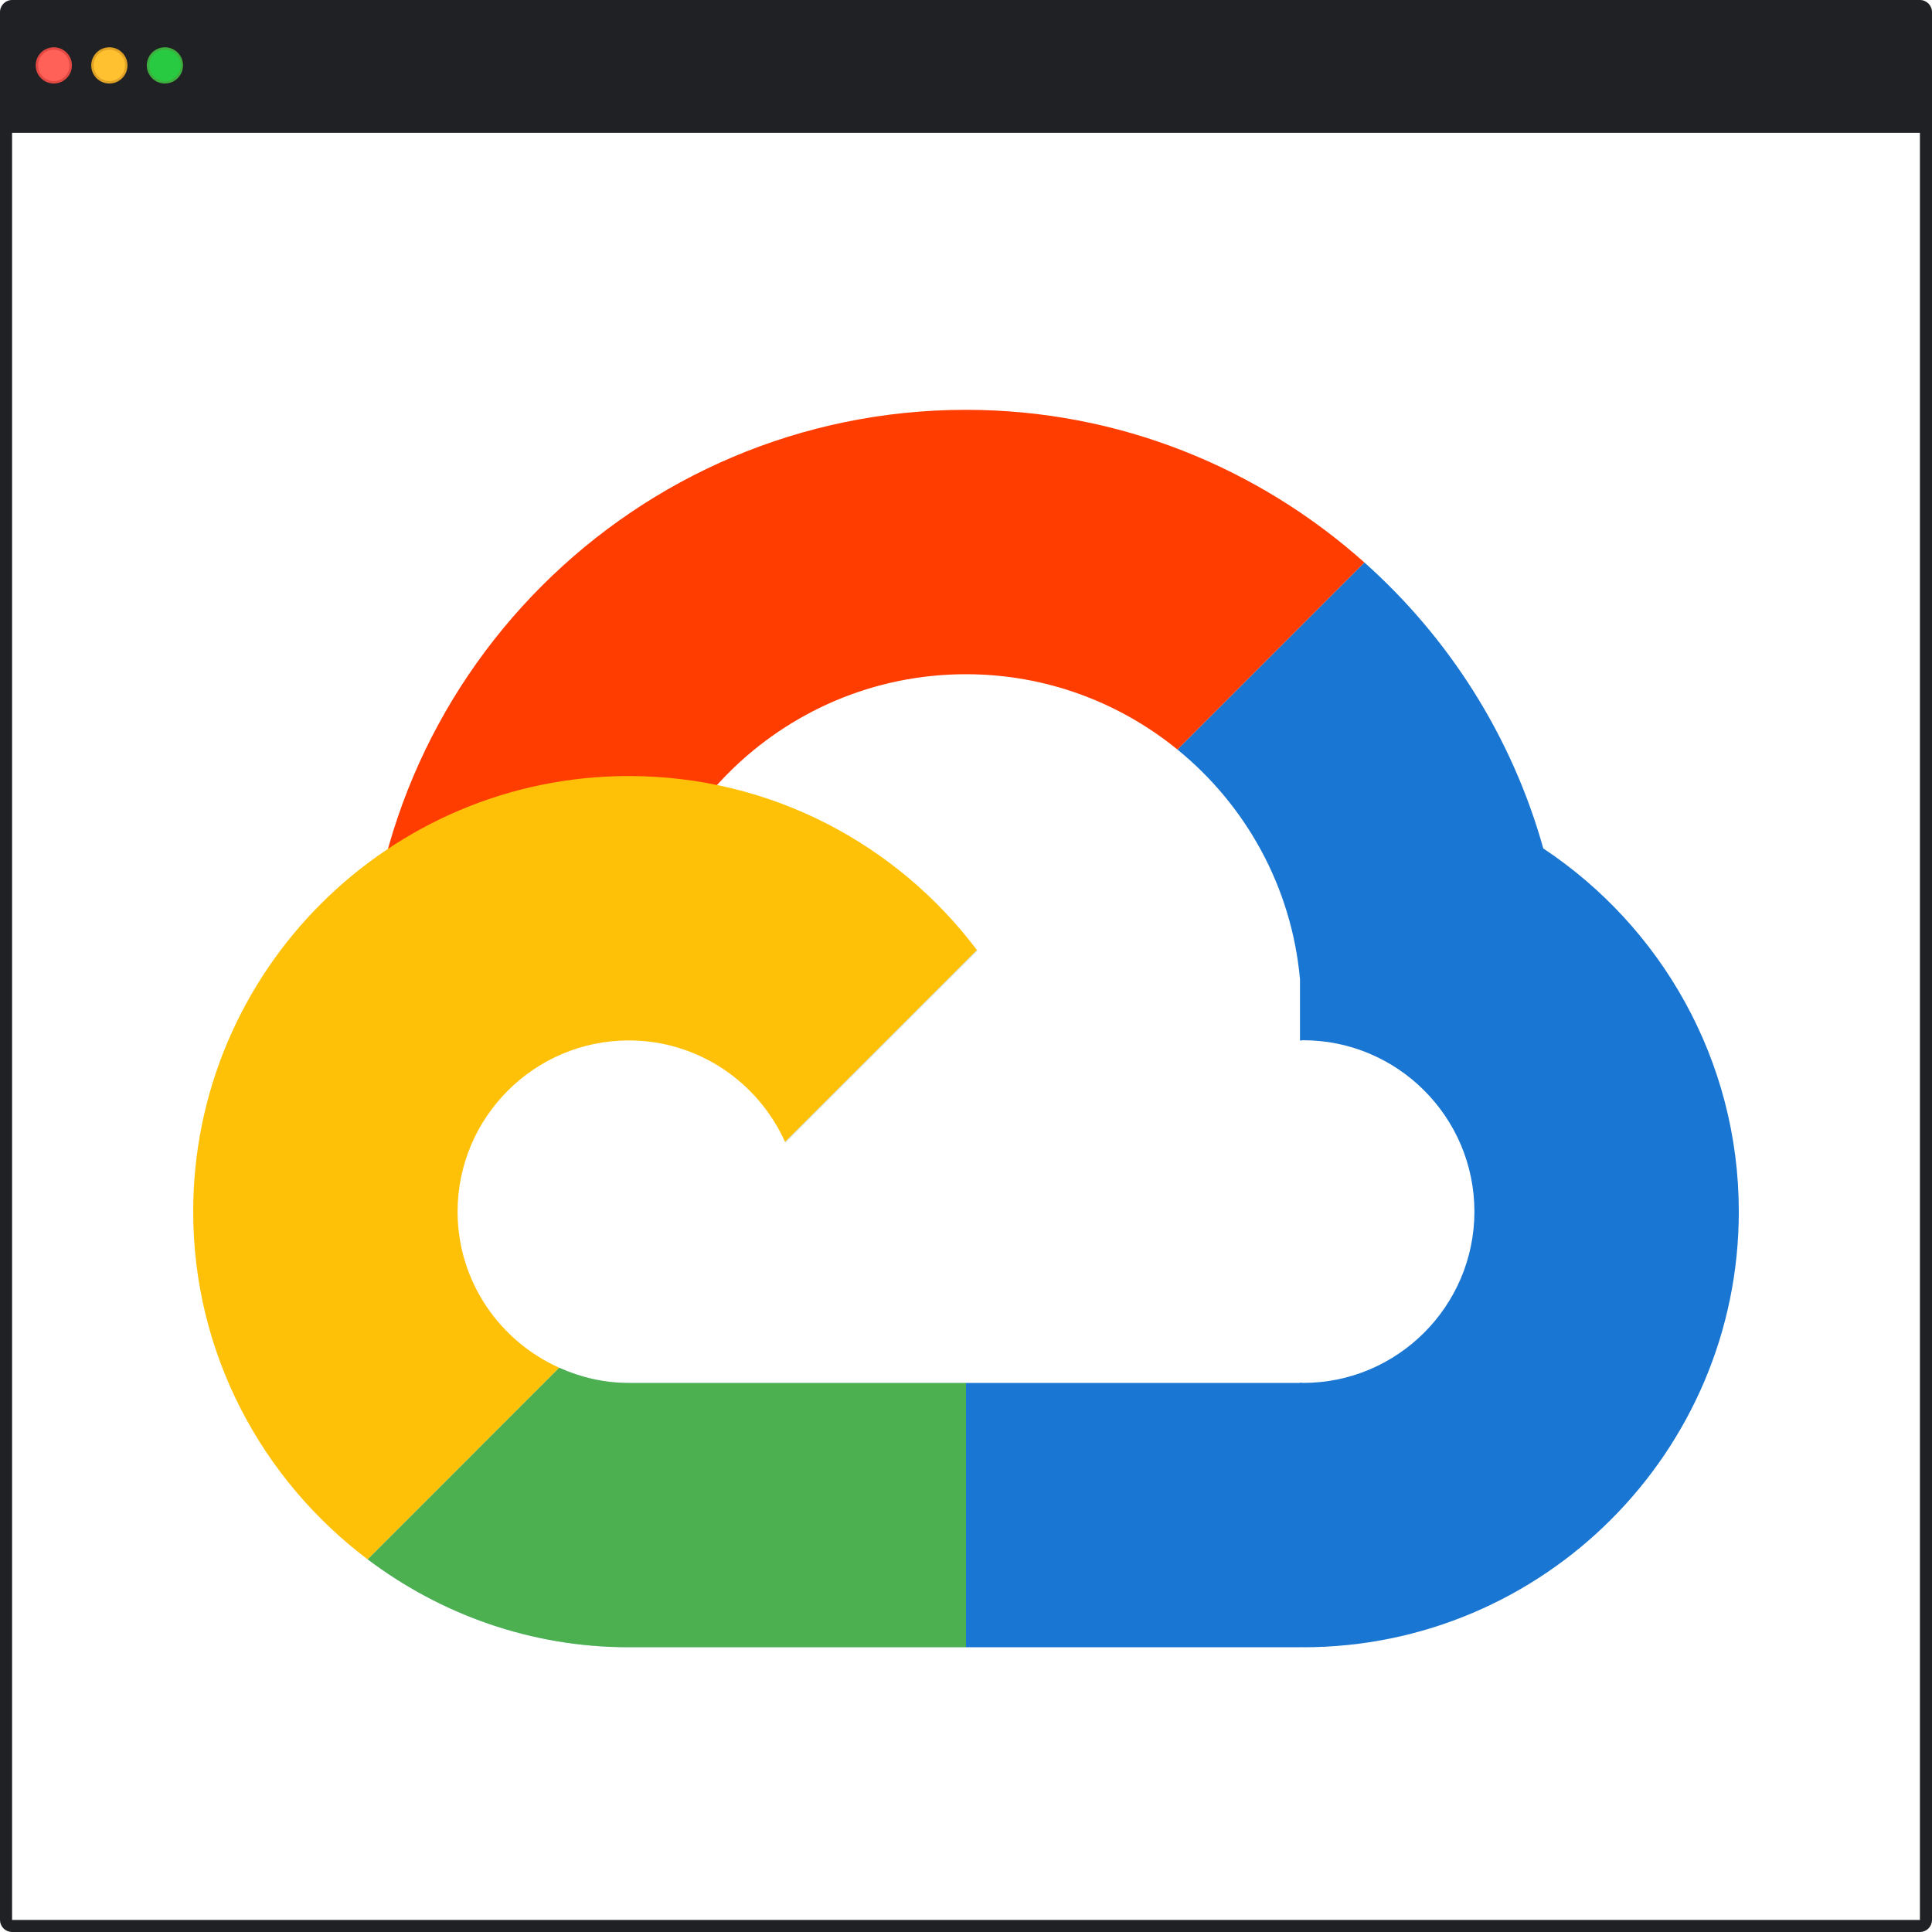
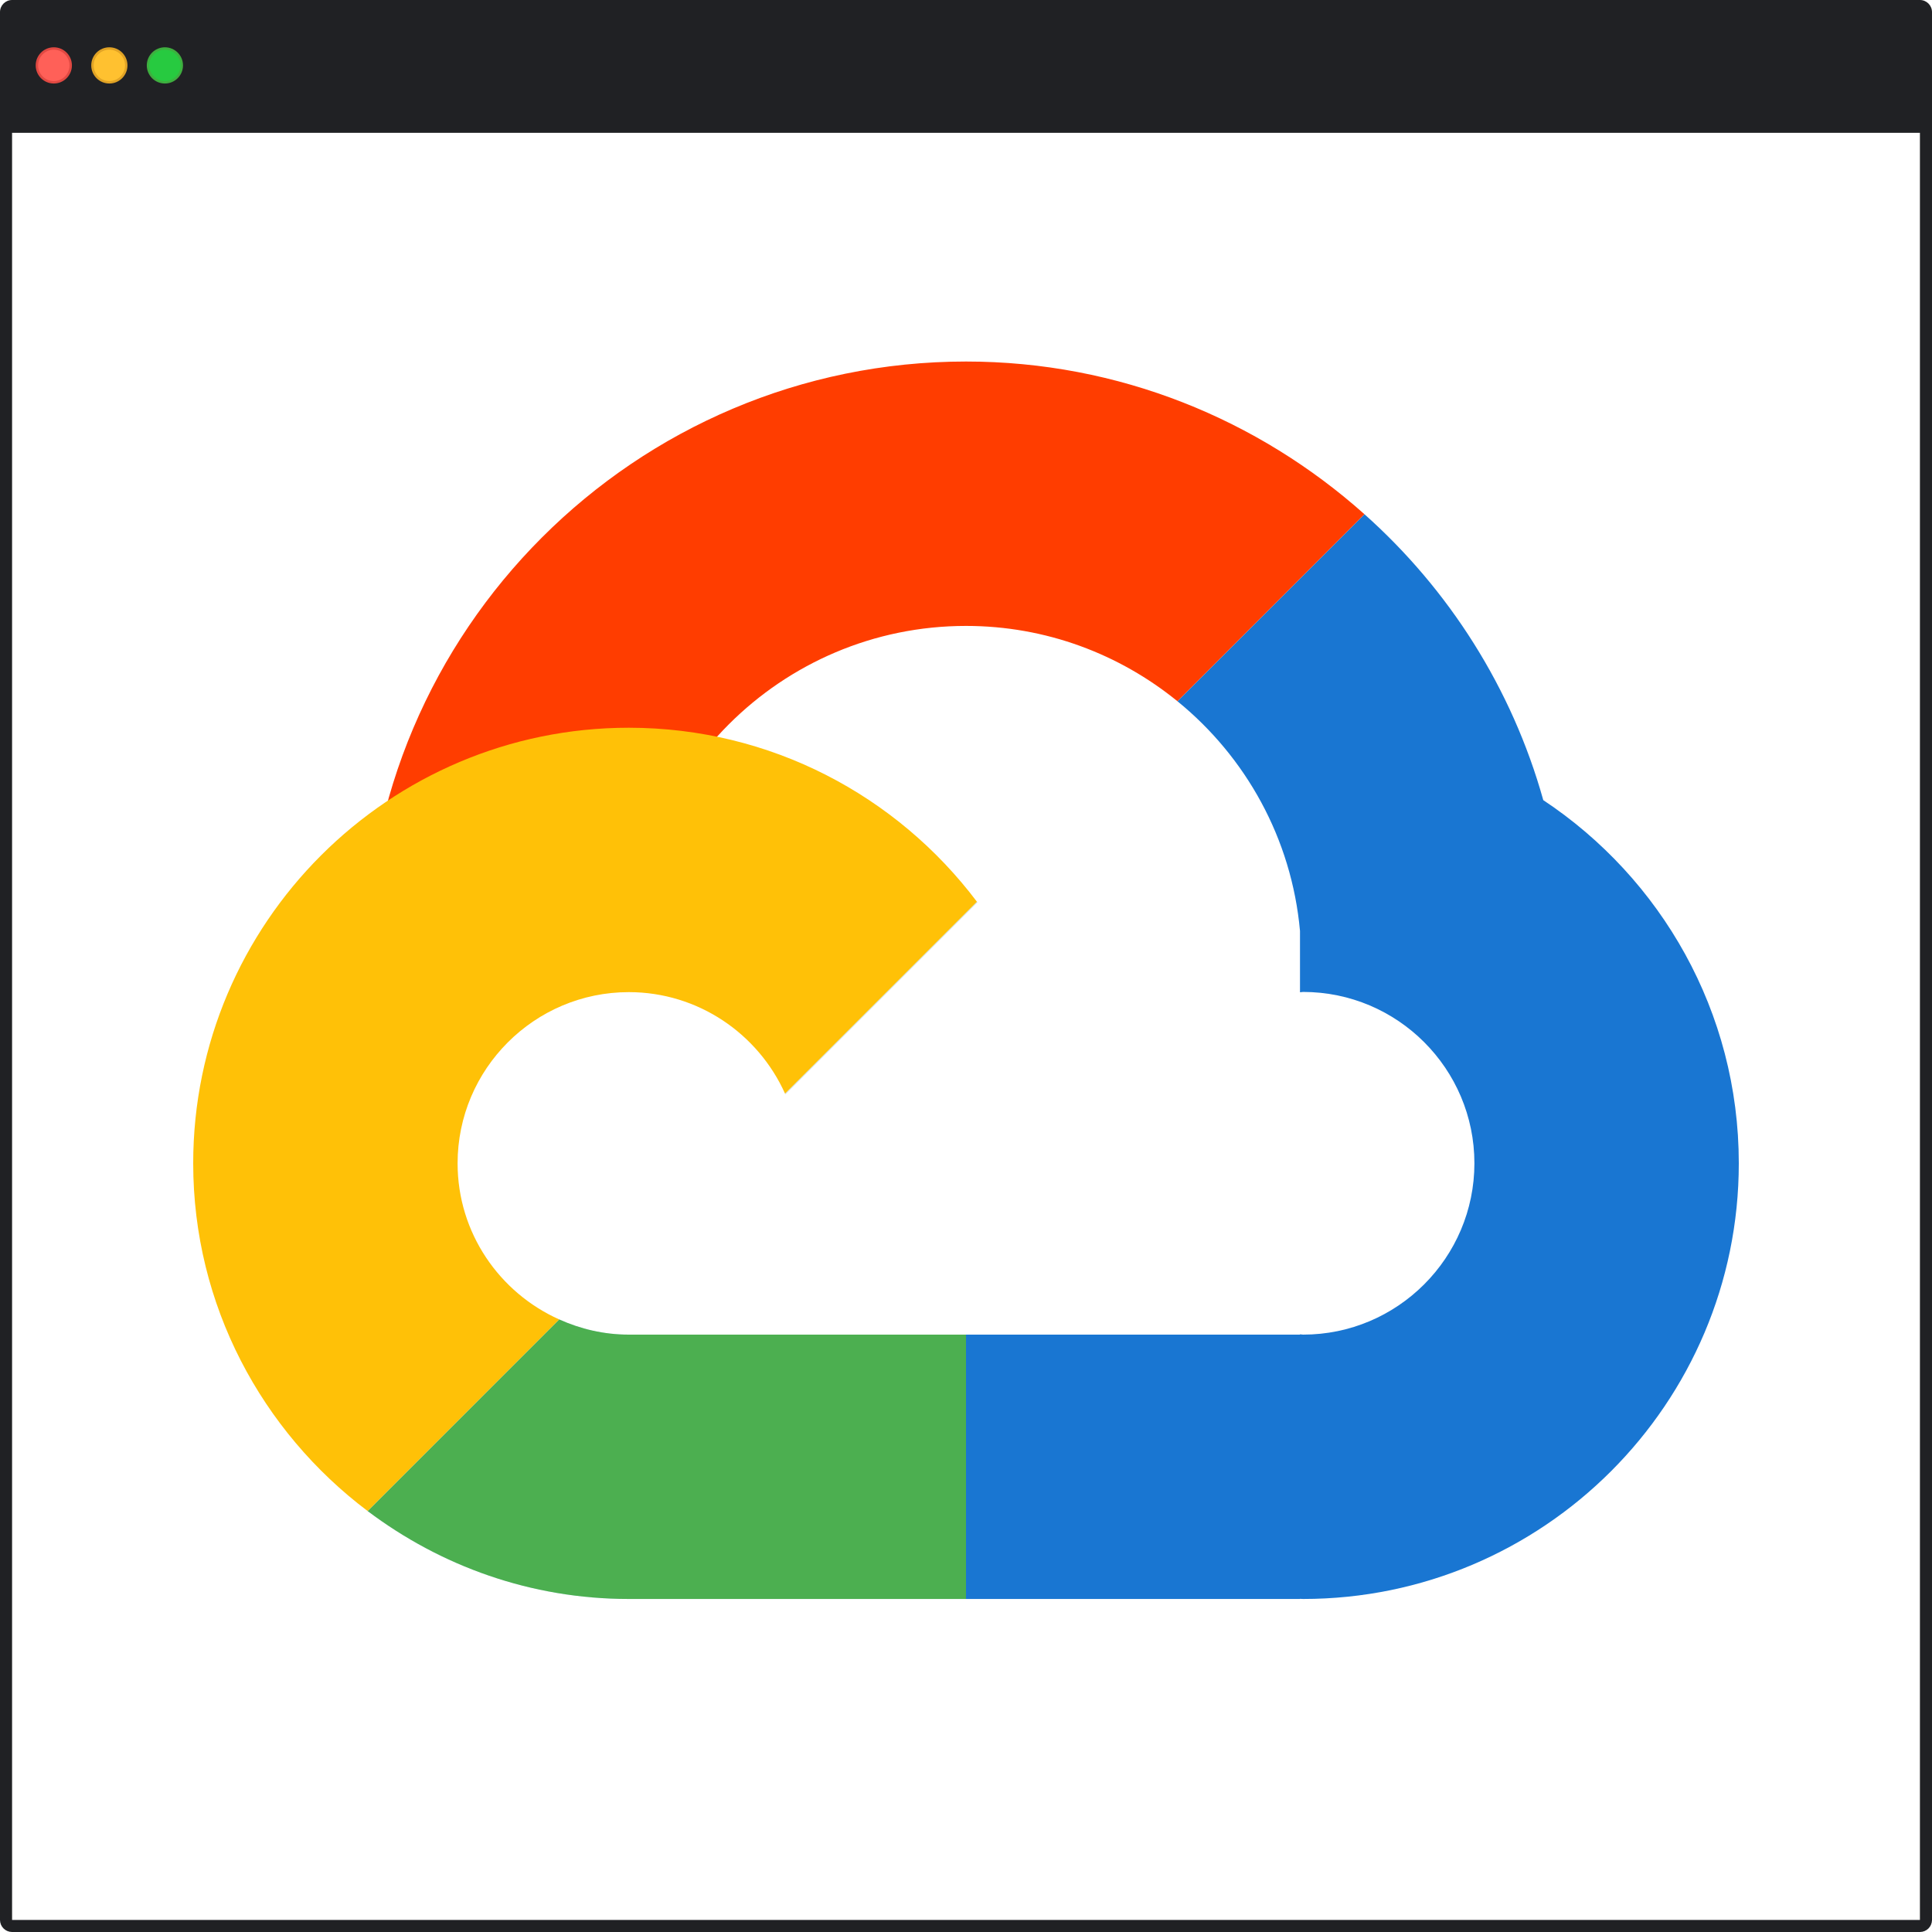
<svg xmlns="http://www.w3.org/2000/svg" width="40" height="40" viewBox="0 0 40 40" fill="none">
  <rect width="40" height="40" fill="white" />
  <rect x="0.125" y="2.287" width="39.75" height="37.588" rx="0.125" stroke="#202124" stroke-width="0.25" />
  <path d="M0 0.25C0 0.112 0.112 0 0.25 0H39.75C39.888 0 40 0.112 40 0.25V2.75H0V0.25Z" fill="#202124" />
  <circle cx="1.114" cy="1.354" r="0.35" fill="#FF6058" stroke="#E14942" stroke-width="0.05" />
  <circle cx="2.264" cy="1.354" r="0.35" fill="#FFC130" stroke="#E1A325" stroke-width="0.05" />
  <circle cx="3.414" cy="1.354" r="0.35" fill="#27CA40" stroke="#3EAF3F" stroke-width="0.05" />
  <g clip-path="url(#clip0_1_669)">
-     <path d="M31.952 17.566C31.303 15.247 29.999 13.206 28.249 11.646L24.377 15.518C25.79 16.667 26.742 18.359 26.915 20.274V21.544C26.937 21.544 26.957 21.537 26.979 21.537C28.935 21.537 30.526 23.128 30.526 25.084C30.526 27.039 28.935 28.632 26.979 28.632C26.957 28.632 26.937 28.626 26.915 28.625V28.632H21.302H20V34.105H26.915V34.102C26.937 34.102 26.957 34.105 26.979 34.105C31.954 34.105 36 30.058 36 25.085C36 21.948 34.388 19.182 31.952 17.566Z" fill="#1976D2" />
-     <path opacity="0.5" d="M16.261 23.655L20.236 19.68C20.232 19.676 20.229 19.672 20.227 19.669L16.254 23.641C16.256 23.645 16.259 23.65 16.261 23.655Z" fill="#FFE082" />
-     <path opacity="0.5" d="M16.261 23.655L20.236 19.68C20.232 19.676 20.229 19.672 20.227 19.669L16.254 23.641C16.256 23.645 16.259 23.65 16.261 23.655Z" fill="#90CAF9" />
-     <path d="M20 8.485C13.151 8.485 7.579 14.057 7.579 20.906C7.579 21.102 7.599 21.294 7.608 21.487H13.082C13.066 21.295 13.053 21.102 13.053 20.906C13.053 17.075 16.169 13.959 20 13.959C21.658 13.959 23.181 14.545 24.377 15.518L28.249 11.646C26.053 9.687 23.167 8.485 20 8.485Z" fill="#FF3D00" />
-     <path opacity="0.5" d="M13.021 28.632C13.02 28.632 13.02 28.632 13.019 28.632C12.504 28.632 12.018 28.516 11.577 28.317L7.611 32.284C9.121 33.422 10.99 34.105 13.019 34.105C13.02 34.105 13.02 34.105 13.021 34.105H20V28.632H13.021Z" fill="#90CAF9" />
-     <path d="M13.021 28.632C13.02 28.632 13.02 28.632 13.019 28.632C12.504 28.632 12.018 28.516 11.577 28.317L7.611 32.284C9.121 33.422 10.99 34.105 13.019 34.105C13.02 34.105 13.02 34.105 13.021 34.105H20V28.632H13.021Z" fill="#4CAF50" />
-     <path d="M9.474 25.086C9.474 23.133 11.065 21.541 13.019 21.541C14.453 21.541 15.695 22.402 16.253 23.641L20.226 19.669C18.574 17.478 15.96 16.067 13.018 16.067C8.051 16.067 4 20.11 4 25.086C4 28.026 5.424 30.636 7.611 32.284L11.577 28.317C10.341 27.763 9.474 26.526 9.474 25.086Z" fill="#FFC107" />
+     <path d="M31.952 16.566C31.303 14.247 29.999 12.206 28.249 10.646L24.377 14.518C25.79 15.667 26.742 17.359 26.915 19.274V20.544C26.937 20.544 26.957 20.537 26.979 20.537C28.935 20.537 30.526 22.128 30.526 24.084C30.526 26.039 28.935 27.632 26.979 27.632C26.957 27.632 26.937 27.626 26.915 27.625V27.632H21.302H20V33.105H26.915V33.102C26.937 33.102 26.957 33.105 26.979 33.105C31.954 33.105 36 29.058 36 24.085C36 20.948 34.388 18.182 31.952 16.566Z" fill="#1976D2" />
+     <path opacity="0.5" d="M16.261 22.655L20.236 18.68C20.232 18.676 20.229 18.672 20.227 18.669L16.254 22.641C16.256 22.645 16.259 22.65 16.261 22.655Z" fill="#FFE082" />
+     <path opacity="0.5" d="M16.261 22.655L20.236 18.68C20.232 18.676 20.229 18.672 20.227 18.669L16.254 22.641C16.256 22.645 16.259 22.65 16.261 22.655Z" fill="#90CAF9" />
+     <path d="M20 7.485C13.151 7.485 7.579 13.057 7.579 19.906C7.579 20.102 7.599 20.294 7.608 20.487H13.082C13.066 20.295 13.053 20.102 13.053 19.906C13.053 16.075 16.169 12.959 20 12.959C21.658 12.959 23.181 13.545 24.377 14.518L28.249 10.646C26.053 8.687 23.167 7.485 20 7.485Z" fill="#FF3D00" />
+     <path opacity="0.5" d="M13.021 27.632C13.02 27.632 13.02 27.632 13.019 27.632C12.504 27.632 12.018 27.516 11.577 27.317L7.611 31.284C9.121 32.422 10.99 33.105 13.019 33.105C13.02 33.105 13.02 33.105 13.021 33.105H20V27.632H13.021Z" fill="#90CAF9" />
+     <path d="M13.021 27.632C13.02 27.632 13.02 27.632 13.019 27.632C12.504 27.632 12.018 27.516 11.577 27.317L7.611 31.284C9.121 32.422 10.99 33.105 13.019 33.105C13.02 33.105 13.02 33.105 13.021 33.105H20V27.632H13.021Z" fill="#4CAF50" />
+     <path d="M9.474 24.086C9.474 22.133 11.065 20.541 13.019 20.541C14.453 20.541 15.695 21.402 16.253 22.641L20.226 18.669C18.574 16.478 15.96 15.067 13.018 15.067C8.051 15.067 4 19.11 4 24.086C4 27.026 5.424 29.636 7.611 31.284L11.577 27.317C10.341 26.763 9.474 25.526 9.474 24.086Z" fill="#FFC107" />
  </g>
  <defs>
    <clipPath id="clip0_1_669">
-       <rect width="32" height="26.105" fill="white" transform="translate(4 8)" />
+       <rect width="32" height="26.105" fill="white" transform="translate(4 7)" />
    </clipPath>
  </defs>
</svg>
